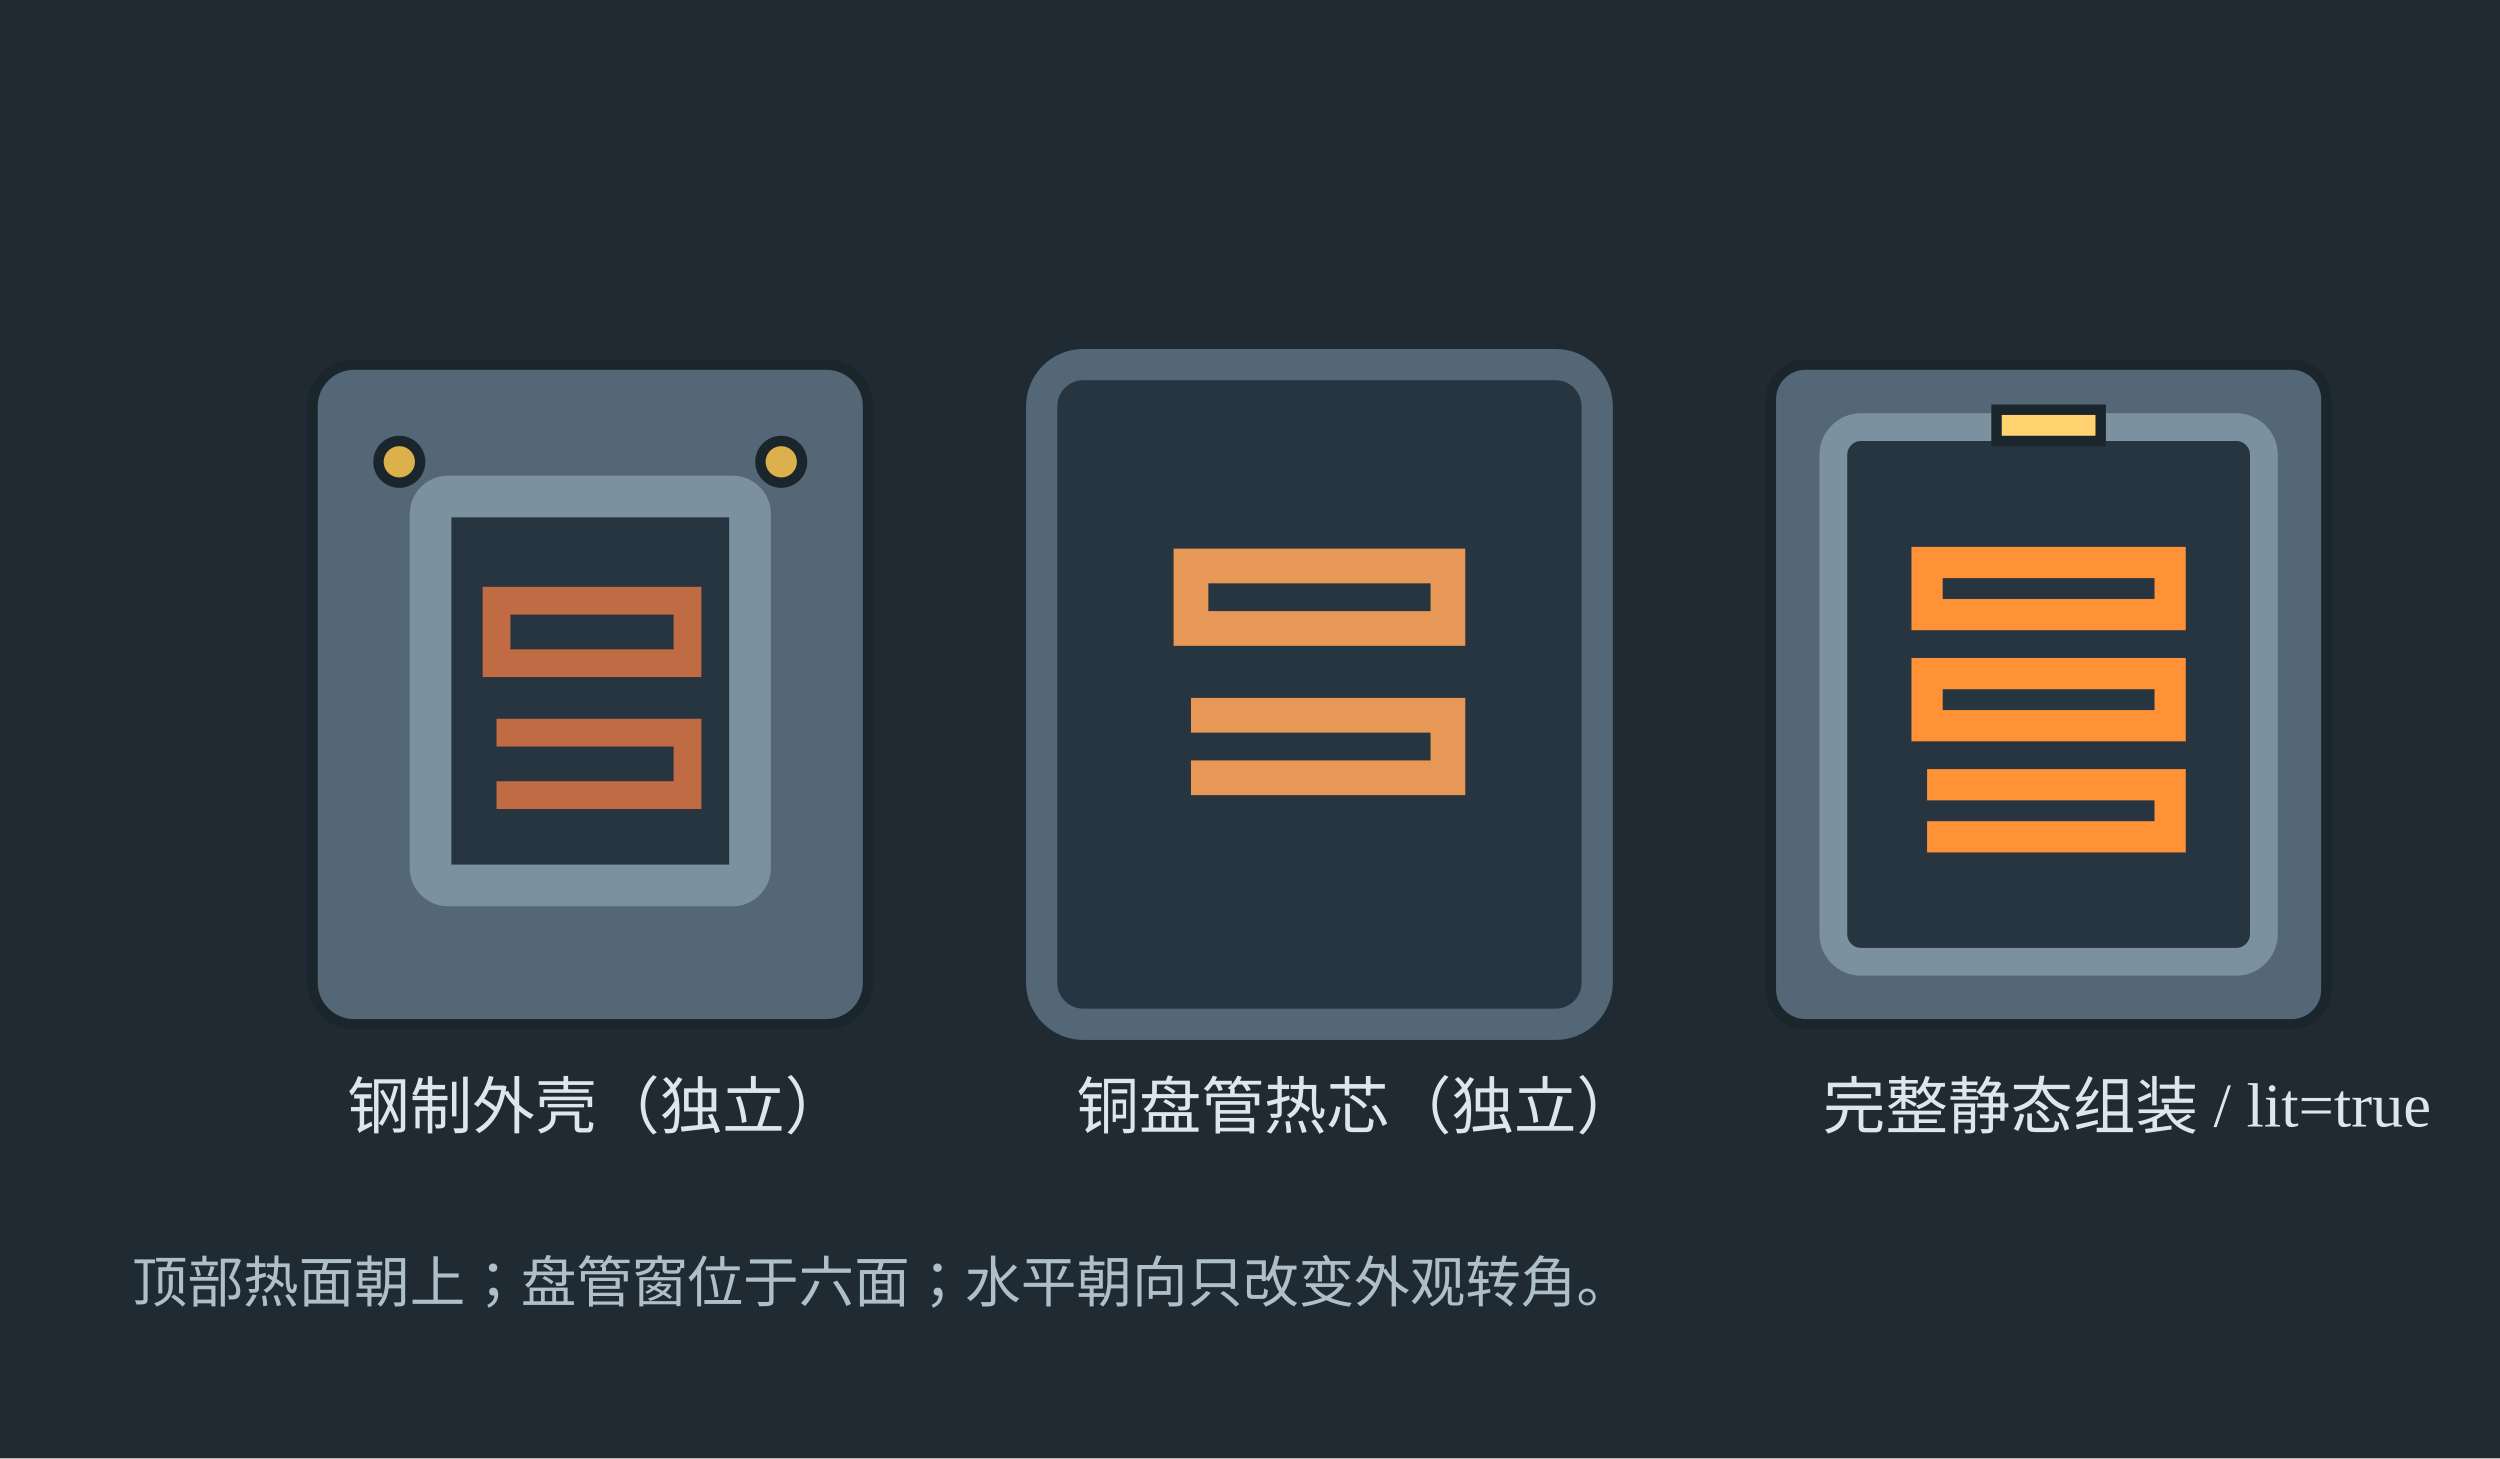
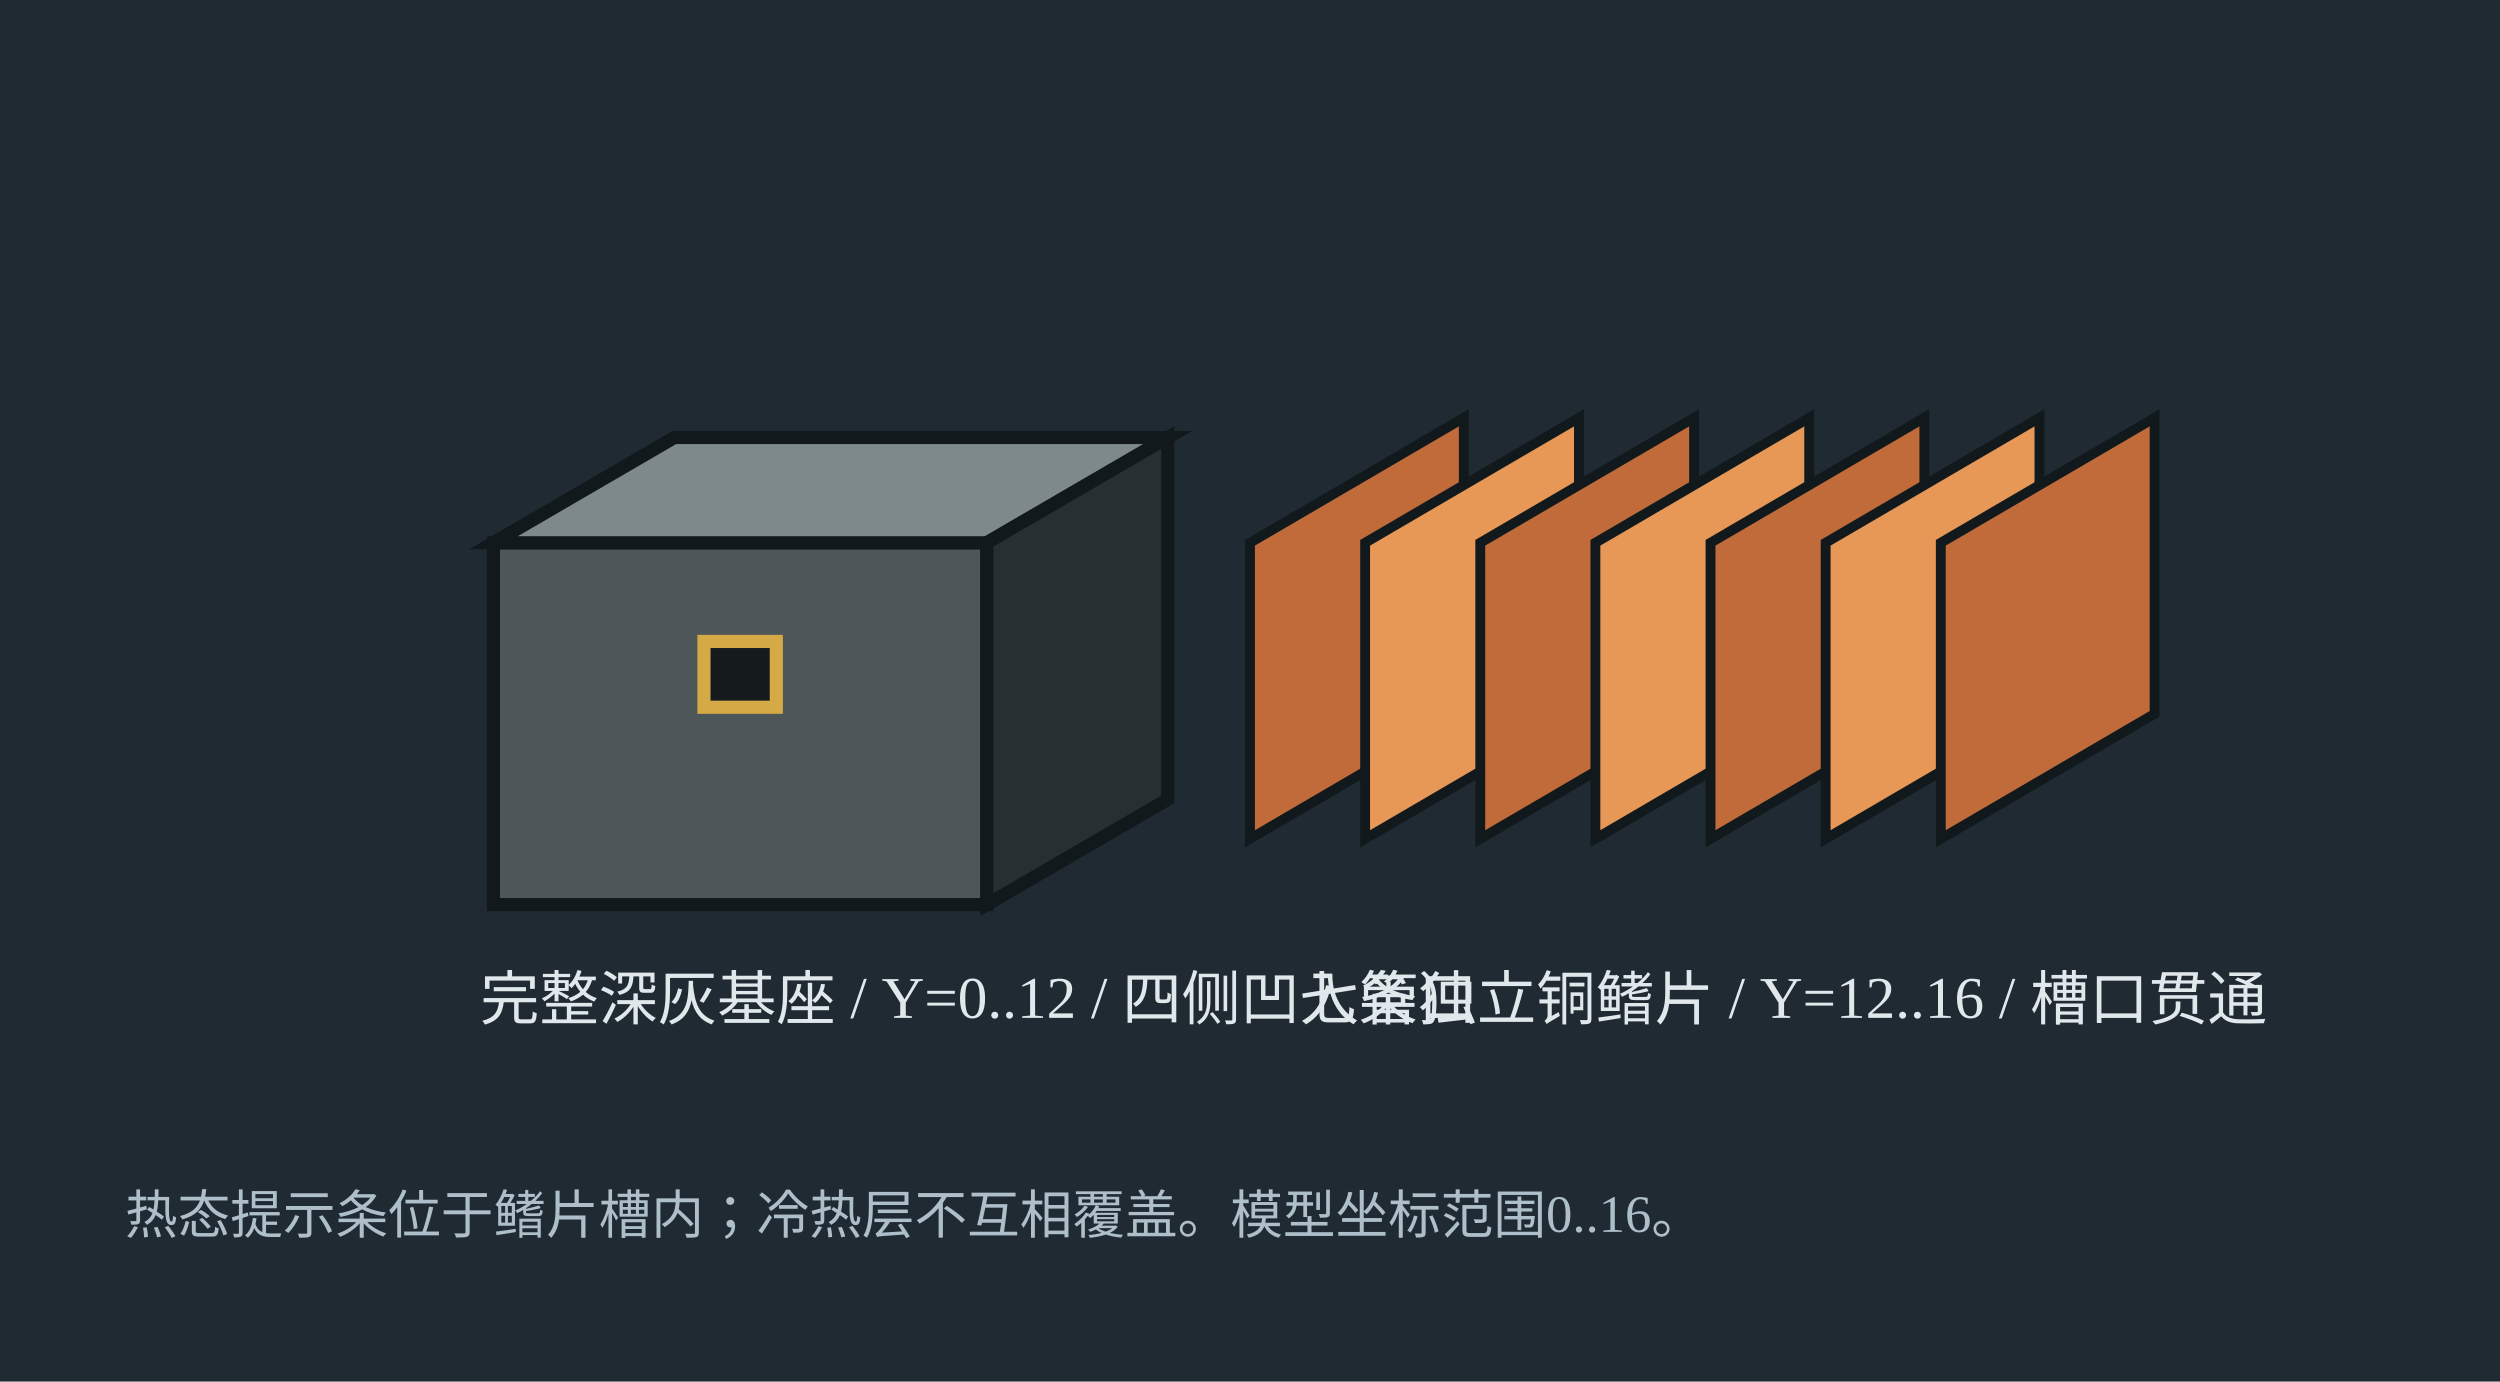
- <svg xmlns="http://www.w3.org/2000/svg" width="720" height="420" viewBox="0 0 720 420">
-   <rect width="720" height="420" fill="#202a33" />
-   <g stroke="#1b252c" stroke-width="3">
-     <g transform="translate(90 105)">
-       <rect width="160" height="190" rx="12" fill="#536777" />
-       <rect x="34" y="38" width="92" height="112" rx="5" fill="#263540" stroke="#7b919f" stroke-width="12" />
-       <path d="M53 68h55v18H53zm0 38h55v18H53" fill="none" stroke="#c06b43" stroke-width="8" />
-       <circle cx="25" cy="28" r="6" fill="#dcb04a" />
-       <circle cx="135" cy="28" r="6" fill="#dcb04a" />
-       <text x="10" y="220" fill="#dce7ec" stroke="none" font-size="18">钢制外壳（独立）</text>
-     </g>
-     <g transform="translate(300 105)">
-       <rect width="160" height="190" rx="12" fill="#263540" stroke="#536777" stroke-width="9" />
-       <path d="M43 58h74v18H43zm0 43h74v18H43" fill="none" stroke="#e79756" stroke-width="10" />
-       <text x="10" y="220" fill="#dce7ec" stroke="none" font-size="18">铜盘管热芯（独立）</text>
-     </g>
-     <g transform="translate(510 105)">
-       <rect width="160" height="190" rx="10" fill="#536777" />
-       <rect x="18" y="18" width="124" height="154" rx="8" fill="#263540" stroke="#7b919f" stroke-width="8" />
-       <path d="M45 57h70v15H45zm0 32h70v15H45zm0 32h70v15H45" fill="none" stroke="#ff9136" stroke-width="9" />
-       <rect x="65" y="13" width="30" height="9" fill="#ffd370" />
-       <text x="15" y="220" fill="#dce7ec" stroke="none" font-size="18">完整静态组装 / lit=true</text>
-     </g>
+ <svg xmlns="http://www.w3.org/2000/svg" width="760" height="420" viewBox="0 0 760 420">
+   <rect width="760" height="420" fill="#202a33" />
+   <g transform="translate(70 70)" stroke="#11191d" stroke-width="4">
+     <path d="M80 95h150v110H80z" fill="#4d5659" />
+     <path d="M80 95l55-32h150l-55 32z" fill="#7d898b" />
+     <path d="M230 95l55-32v110l-55 32z" fill="#263032" />
+     <rect x="144" y="125" width="22" height="20" fill="#151b1d" stroke="#d5a945" />
+     <text x="76" y="240" fill="#e0e8ec" stroke="none" font-size="18">完整深灰基座 / Y=0..12 / 四侧凹入管口</text>
  </g>
-   <text x="38" y="375" fill="#aebfca" font-size="16">顶部热面朝上；盘管窗位于六面；水平朝向只改变外观转角。</text>
+   <g transform="translate(380 70)" stroke="#11191d" stroke-width="3">
+     <path d="M0 95l65-38v90L0 185z" fill="#c06b39" />
+     <path d="M35 95l65-38v90l-65 38z" fill="#e79756" />
+     <path d="M70 95l65-38v90L70 185z" fill="#c06b39" />
+     <path d="M105 95l65-38v90l-65 38z" fill="#e79756" />
+     <path d="M140 95l65-38v90l-65 38z" fill="#c06b39" />
+     <path d="M175 95l65-38v90l-65 38z" fill="#e79756" />
+     <path d="M210 95l65-38v90l-65 38z" fill="#c06b39" />
+     <text x="15" y="240" fill="#e0e8ec" stroke="none" font-size="18">七条独立铜鳍片 / Y=12..16 / 槽口贯通</text>
+   </g>
+   <text x="38" y="375" fill="#aebfca" font-size="16">热态提示条位于鳍片槽内；冷热层不互相覆盖。模型坐标范围0..16。</text>
</svg>
